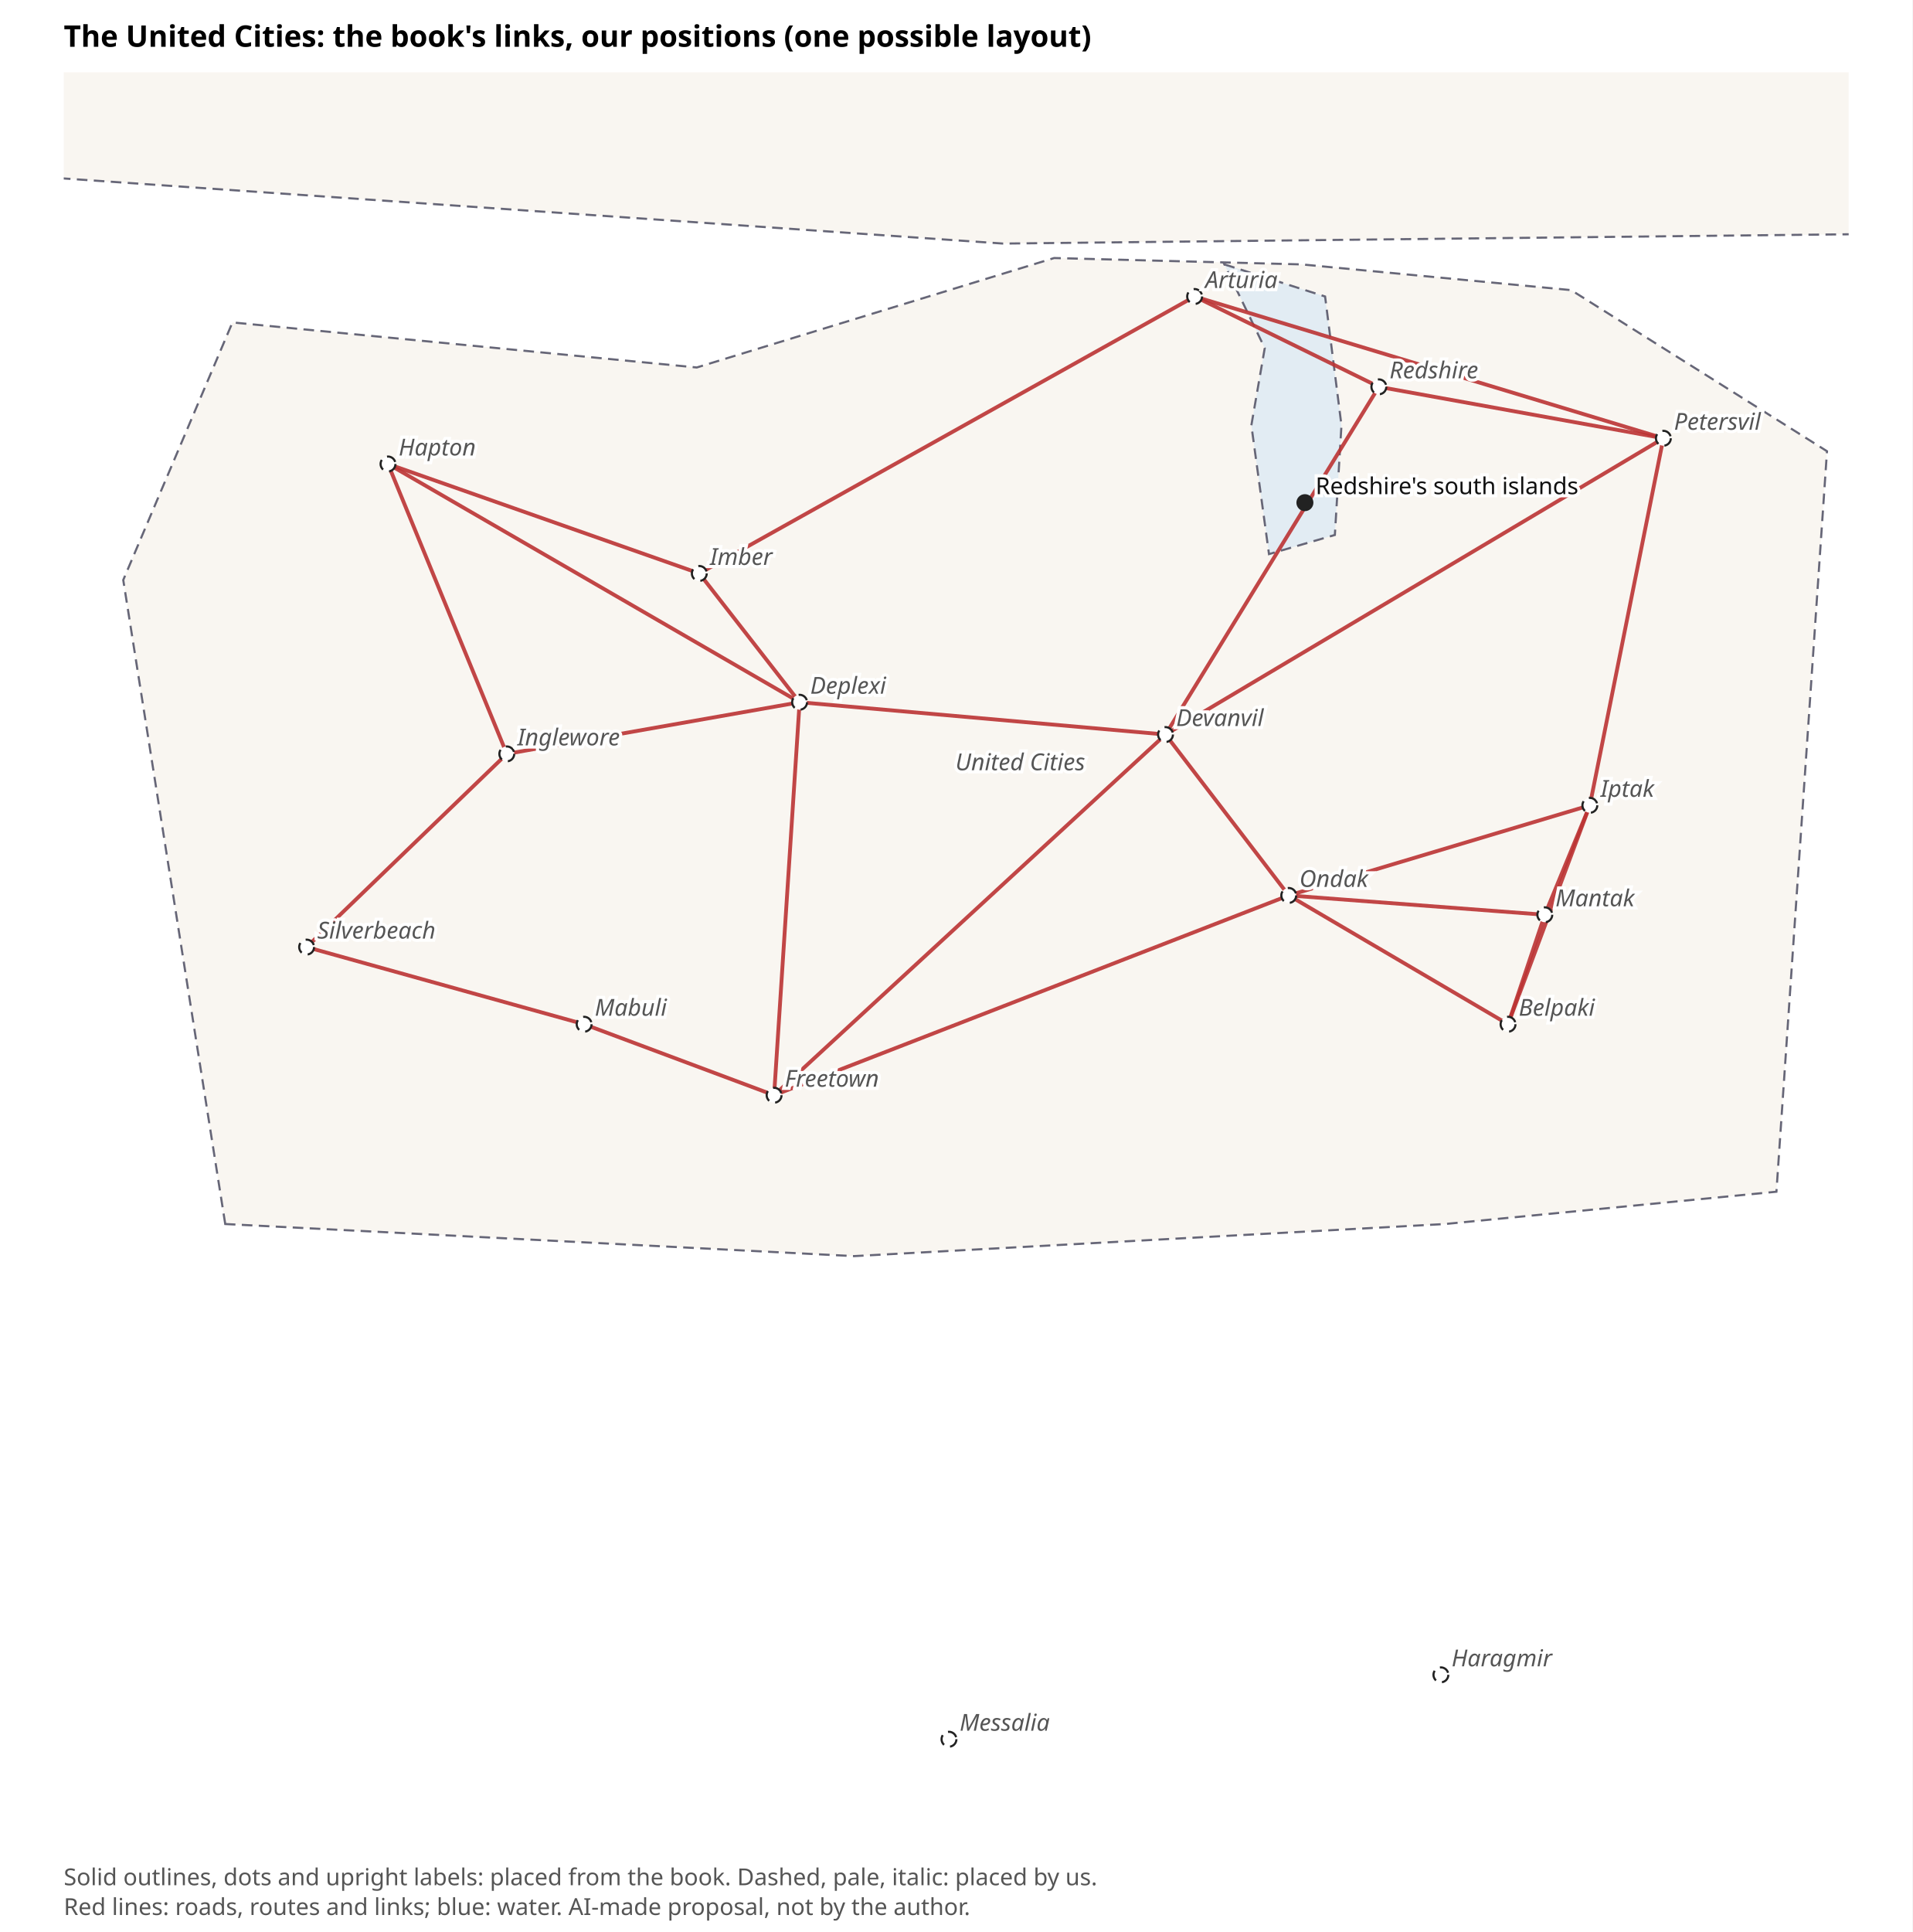
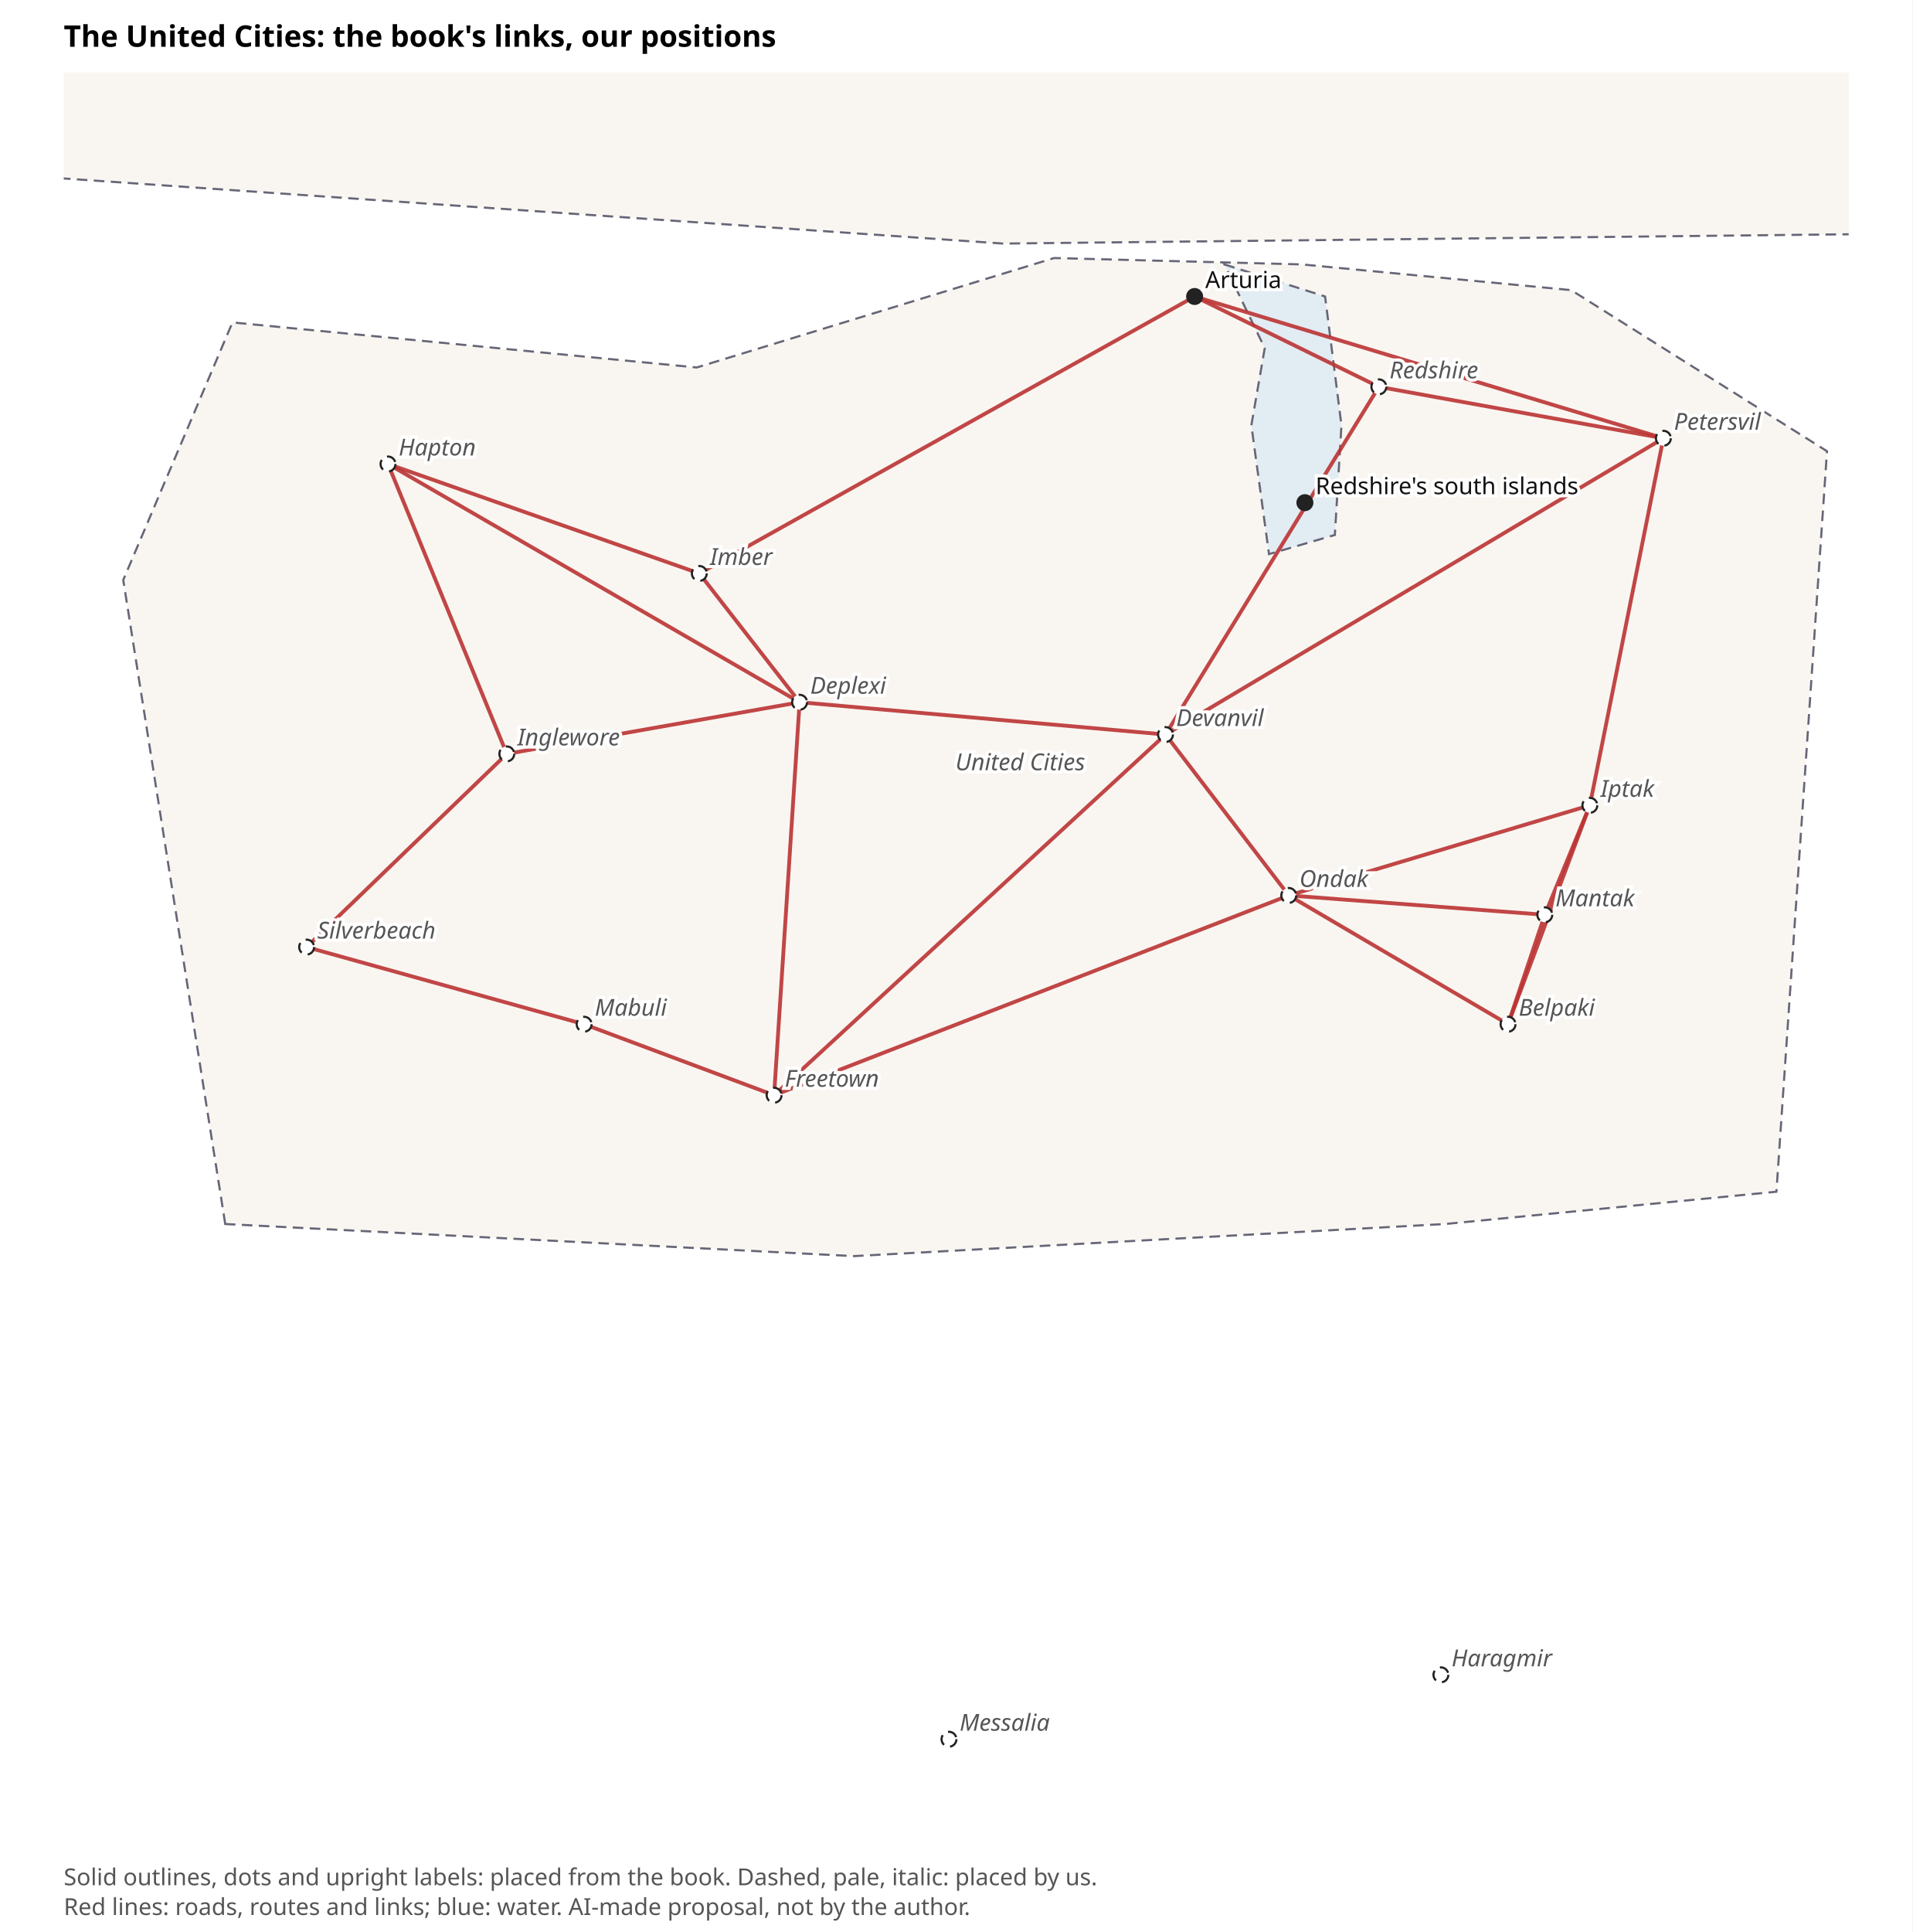
<svg xmlns="http://www.w3.org/2000/svg" width="900" height="909" viewBox="0 0 900 909" font-family="sans-serif" font-size="11">
  <defs>
    <clipPath id="c">
      <rect x="30" y="34" width="840" height="815" />
    </clipPath>
  </defs>
  <rect width="900" height="909" fill="#fff" />
-   <text x="30" y="22" font-size="14" font-weight="bold">The United Cities: the book's links, our positions (one possible layout)</text>
+   <text x="30" y="22" font-size="14" font-weight="bold">The United Cities: the book's links, our positions</text>
  <text x="30" y="887" fill="#555">Solid outlines, dots and upright labels: placed from the book. Dashed, pale, italic: placed by us.</text>
  <text x="30" y="901" fill="#555">Red lines: roads, routes and links; blue: water. AI-made proposal, not by the author.</text>
  <g clip-path="url(#c)">
    <polygon points="-986.8,468.4 -986.8,65.7 -597.8,67.4 -555.8,131.4 -456.3,165.1 -412.1,249.4 -412.1,417.8 -633.2,468.4" fill="#f3efe6" fill-opacity="0.55" stroke="#667" stroke-dasharray="5,3" />
    <polygon points="-655.8,84.6 -553.6,84.6 -541.6,157.1 -650.5,157.1" fill="#e9e4d4" fill-opacity="1" stroke="#667" />
    <polygon points="-537.8,-25.3 -567.0,0.0 -570.0,15.6 -578.2,41.0 -579.0,49.9 -595.6,68.5 -597.6,73.7 -594.6,75.6 -590.2,71.9 -583.8,73.0 -535.5,16.4 -488.8,-10.8 -480.4,-13.8 -451.6,-16.0 -442.7,-8.9 -452.9,4.8 -475.7,6.3 -484.6,11.2 -485.7,14.9 -480.3,18.2 -461.5,25.0 -456.7,25.0 -449.6,22.7 -449.1,26.8 -452.7,35.8 -432.4,48.0 -430.3,-25.3 -537.2,-25.6" fill="#cfe3f3" fill-opacity="1" stroke="#667" />
    <polygon points="-433.5,78.2 -445.2,84.6 -452.3,92.0 -463.7,98.7 -477.4,104.7 -535.8,140.7 -539.6,163.0 -434.4,163.4 -432.9,77.8" fill="#cfe3f3" fill-opacity="1" stroke="#667" />
    <polygon points="-583.8,73.0 -535.5,16.4 -488.8,-10.8 -480.4,-13.8 -451.6,-16.0 -442.7,-8.9 -452.9,4.8 -475.7,6.3 -484.6,11.2 -485.7,14.9 -480.3,18.2 -461.5,25.0 -456.7,25.0 -449.6,22.7 -449.1,26.8 -452.7,35.8 -432.4,48.0 -433.5,78.2 -445.2,84.6 -452.3,92.0 -463.7,98.7 -477.4,104.7 -535.8,140.7 -552.3,124.0 -570.8,100.4" fill="#e9e4d4" fill-opacity="1" stroke="#667" />
    <polygon points="-432.4,48.0 -371.4,51.6 -331.7,59.4 -372.3,70.5 -433.5,78.2" fill="#e9e4d4" fill-opacity="1" stroke="#667" />
    <polygon points="-469.8,103.4 -469.8,102.9 -470.0,102.4 -470.3,101.9 -470.7,101.4 -471.1,101.1 -471.7,100.8 -472.3,100.5 -472.9,100.4 -473.6,100.4 -474.2,100.4 -474.9,100.5 -475.5,100.8 -476.0,101.1 -476.5,101.4 -476.9,101.9 -477.1,102.4 -477.3,102.9 -477.4,103.4 -477.3,103.9 -477.1,104.4 -476.9,104.9 -476.5,105.3 -476.0,105.7 -475.5,106.0 -474.9,106.2 -474.2,106.4 -473.6,106.4 -472.9,106.4 -472.3,106.2 -471.7,106.0 -471.1,105.7 -470.7,105.3 -470.3,104.9 -470.0,104.4 -469.8,103.9" fill="#e9e4d4" fill-opacity="1" stroke="#667" />
    <polygon points="-680.4,-25.6 -537.2,-25.6 -537.8,-25.3 -567.0,0.0 -570.0,15.6 -578.2,41.0 -579.0,49.9 -595.6,68.5 -597.6,73.7 -632.0,69.7 -672.3,65.7" fill="#f3efe6" fill-opacity="0.55" stroke="#667" stroke-dasharray="5,3" />
    <polygon points="-300.6,46.8 -229.6,43.7 -211.6,62.6 -243.5,80.7 -300.7,75.2" fill="#f3efe6" fill-opacity="1" stroke="#667" />
    <polygon points="-1561.6,-26.9 -1561.6,-626.7 2417.4,-626.7 2417.4,80.9 1091.1,107.8 472.1,114.6 -14.2,80.9 -345.8,-26.9" fill="#f3efe6" fill-opacity="0.55" stroke="#667" stroke-dasharray="5,3" />
    <polygon points="106.0,575.9 58.0,272.9 109.4,151.7 327.9,172.9 496.1,121.4 612.6,124.4 739.4,136.5 859.8,212.3 836.0,560.7 680.0,575.9 401.9,591.0" fill="#f3efe6" fill-opacity="0.55" stroke="#667" stroke-dasharray="5,3" />
    <polygon points="576.2,124.4 623.6,139.5 631.3,200.1 628.2,251.7 597.2,260.7 588.9,200.1 595.2,163.8" fill="#cfe3f3" fill-opacity="0.55" stroke="#667" stroke-dasharray="5,3" />
    <polygon points="2240.5,1462.3 2240.5,1108.6 2550.0,1108.6 2550.0,1462.3" fill="#f3efe6" fill-opacity="0.55" stroke="#667" stroke-dasharray="5,3" />
    <polyline points="-721.6,316.7 -688.4,198.8 -672.9,138.2" fill="none" stroke="#b33" stroke-width="1.3" stroke-dasharray="5,3" opacity="0.6" />
    <polyline points="-597.6,73.7 -632.0,69.7 -672.3,65.7" fill="none" stroke="#4a86b8" stroke-width="1.3" stroke-dasharray="5,3" opacity="0.6" />
    <polyline points="-634.7,115.1 -584.2,92.3 -589.1,71.6" fill="none" stroke="#b33" stroke-width="1.8" opacity="0.9" />
    <polyline points="-605.3,132.5 -532.1,87.0" fill="none" stroke="#b33" stroke-width="1.8" opacity="0.9" />
    <polyline points="-578.8,143.7 -520.0,108.9 -500.1,105.4" fill="none" stroke="#b33" stroke-width="1.8" opacity="0.9" />
    <polyline points="-440.3,113.4 -451.8,83.7" fill="none" stroke="#b33" stroke-width="1.8" opacity="0.9" />
    <polyline points="144.3,445.6 274.9,481.9" fill="none" stroke="#b33" stroke-width="1.8" opacity="0.9" />
    <polyline points="144.3,445.6 238.5,354.7" fill="none" stroke="#b33" stroke-width="1.8" opacity="0.9" />
    <polyline points="274.9,481.9 364.3,515.3" fill="none" stroke="#b33" stroke-width="1.8" opacity="0.9" />
    <polyline points="238.5,354.7 182.6,218.3" fill="none" stroke="#b33" stroke-width="1.8" opacity="0.9" />
    <polyline points="238.5,354.7 376.3,330.4" fill="none" stroke="#b33" stroke-width="1.8" opacity="0.9" />
    <polyline points="182.6,218.3 329.1,269.8" fill="none" stroke="#b33" stroke-width="1.8" opacity="0.9" />
    <polyline points="182.6,218.3 376.3,330.4" fill="none" stroke="#b33" stroke-width="1.8" opacity="0.9" />
    <polyline points="329.1,269.8 562.2,139.5" fill="none" stroke="#b33" stroke-width="1.8" opacity="0.9" />
    <polyline points="329.1,269.8 376.3,330.4" fill="none" stroke="#b33" stroke-width="1.8" opacity="0.9" />
    <polyline points="562.2,139.5 648.9,182.0" fill="none" stroke="#b33" stroke-width="1.8" opacity="0.9" />
    <polyline points="562.2,139.5 782.8,206.2" fill="none" stroke="#b33" stroke-width="1.8" opacity="0.9" />
    <polyline points="648.9,182.0 782.8,206.2" fill="none" stroke="#b33" stroke-width="1.8" opacity="0.9" />
    <polyline points="648.9,182.0 548.5,345.6" fill="none" stroke="#b33" stroke-width="1.8" opacity="0.9" />
    <polyline points="782.8,206.2 548.5,345.6" fill="none" stroke="#b33" stroke-width="1.8" opacity="0.9" />
    <polyline points="782.8,206.2 748.2,378.9" fill="none" stroke="#b33" stroke-width="1.8" opacity="0.9" />
    <polyline points="376.3,330.4 364.3,515.3" fill="none" stroke="#b33" stroke-width="1.8" opacity="0.9" />
    <polyline points="376.3,330.4 548.5,345.6" fill="none" stroke="#b33" stroke-width="1.8" opacity="0.9" />
    <polyline points="364.3,515.3 548.5,345.6" fill="none" stroke="#b33" stroke-width="1.8" opacity="0.9" />
    <polyline points="364.3,515.3 606.5,421.3" fill="none" stroke="#b33" stroke-width="1.8" opacity="0.9" />
    <polyline points="548.5,345.6 606.5,421.3" fill="none" stroke="#b33" stroke-width="1.8" opacity="0.9" />
    <polyline points="606.5,421.3 748.2,378.9" fill="none" stroke="#b33" stroke-width="1.8" opacity="0.9" />
    <polyline points="606.5,421.3 727.0,430.4" fill="none" stroke="#b33" stroke-width="1.8" opacity="0.9" />
    <polyline points="606.5,421.3 709.7,481.9" fill="none" stroke="#b33" stroke-width="1.8" opacity="0.9" />
    <polyline points="748.2,378.9 727.0,430.4" fill="none" stroke="#b33" stroke-width="1.8" opacity="0.9" />
    <polyline points="727.0,430.4 709.7,481.9" fill="none" stroke="#b33" stroke-width="1.8" opacity="0.9" />
    <polyline points="748.2,378.9 709.7,481.9" fill="none" stroke="#b33" stroke-width="1.8" opacity="0.9" />
    <circle cx="-721.6" cy="316.7" r="3.5" fill="#fff" stroke="#222" stroke-dasharray="5,3" />
    <circle cx="-661.7" cy="135.9" r="3.5" fill="#fff" stroke="#222" stroke-dasharray="5,3" />
    <circle cx="-631.4" cy="79.1" r="3.5" fill="#fff" stroke="#222" stroke-dasharray="5,3" />
    <circle cx="-475.5" cy="102.4" r="3.5" fill="#222" stroke="#222" />
    <circle cx="-476.3" cy="102.7" r="3.5" fill="#222" stroke="#222" />
    <circle cx="-634.7" cy="115.1" r="3.5" fill="#222" stroke="#222" />
    <circle cx="-589.1" cy="71.6" r="3.5" fill="#222" stroke="#222" />
    <circle cx="-605.3" cy="132.5" r="3.5" fill="#222" stroke="#222" />
    <circle cx="-532.1" cy="87.0" r="3.5" fill="#222" stroke="#222" />
    <circle cx="-578.8" cy="143.7" r="3.5" fill="#222" stroke="#222" />
    <circle cx="-500.1" cy="105.4" r="3.5" fill="#222" stroke="#222" />
    <circle cx="-440.3" cy="113.4" r="3.5" fill="#222" stroke="#222" />
    <circle cx="-451.8" cy="83.7" r="3.5" fill="#222" stroke="#222" />
    <circle cx="-293.6" cy="61.0" r="3.5" fill="#fff" stroke="#222" stroke-dasharray="5,3" />
    <circle cx="317.4" cy="-491.9" r="3.5" fill="#fff" stroke="#222" stroke-dasharray="5,3" />
    <circle cx="614.1" cy="236.5" r="3.5" fill="#222" stroke="#222" />
    <circle cx="648.9" cy="182.0" r="3.5" fill="#fff" stroke="#222" stroke-dasharray="5,3" />
-     <circle cx="562.2" cy="139.5" r="3.5" fill="#fff" stroke="#222" stroke-dasharray="5,3" />
+     <circle cx="562.2" cy="139.5" r="3.5" fill="#222" stroke="#222" />
    <circle cx="782.8" cy="206.2" r="3.5" fill="#fff" stroke="#222" stroke-dasharray="5,3" />
    <circle cx="548.5" cy="345.6" r="3.5" fill="#fff" stroke="#222" stroke-dasharray="5,3" />
    <circle cx="329.1" cy="269.8" r="3.5" fill="#fff" stroke="#222" stroke-dasharray="5,3" />
    <circle cx="182.6" cy="218.3" r="3.5" fill="#fff" stroke="#222" stroke-dasharray="5,3" />
    <circle cx="376.3" cy="330.4" r="3.5" fill="#fff" stroke="#222" stroke-dasharray="5,3" />
    <circle cx="238.5" cy="354.7" r="3.5" fill="#fff" stroke="#222" stroke-dasharray="5,3" />
    <circle cx="144.3" cy="445.6" r="3.5" fill="#fff" stroke="#222" stroke-dasharray="5,3" />
    <circle cx="274.9" cy="481.9" r="3.5" fill="#fff" stroke="#222" stroke-dasharray="5,3" />
    <circle cx="364.3" cy="515.3" r="3.5" fill="#fff" stroke="#222" stroke-dasharray="5,3" />
    <circle cx="606.5" cy="421.3" r="3.5" fill="#fff" stroke="#222" stroke-dasharray="5,3" />
    <circle cx="748.2" cy="378.9" r="3.5" fill="#fff" stroke="#222" stroke-dasharray="5,3" />
    <circle cx="727.0" cy="430.4" r="3.5" fill="#fff" stroke="#222" stroke-dasharray="5,3" />
    <circle cx="709.7" cy="481.9" r="3.5" fill="#fff" stroke="#222" stroke-dasharray="5,3" />
    <circle cx="446.6" cy="818.3" r="3.5" fill="#fff" stroke="#222" stroke-dasharray="5,3" />
    <circle cx="678.1" cy="788.0" r="3.5" fill="#fff" stroke="#222" stroke-dasharray="5,3" />
    <circle cx="2417.4" cy="1327.6" r="3.5" fill="#fff" stroke="#222" stroke-dasharray="5,3" />
    <circle cx="2362.1" cy="1243.3" r="3.5" fill="#fff" stroke="#222" stroke-dasharray="5,3" />
    <text x="-730.6" y="273.5" fill="#555" font-style="italic" stroke="#fff" stroke-width="3" paint-order="stroke">Veridia</text>
    <text x="-594.4" y="117.4" fill="#111" stroke="#fff" stroke-width="3" paint-order="stroke">Elenar Forest</text>
    <text x="-502.8" y="4.2" fill="#111" stroke="#fff" stroke-width="3" paint-order="stroke">northern sea and inlet</text>
    <text x="-471.6" y="129.7" fill="#111" stroke="#fff" stroke-width="3" paint-order="stroke">southern sea</text>
    <text x="-501.8" y="59.3" fill="#111" stroke="#fff" stroke-width="3" paint-order="stroke">Northshore</text>
    <text x="-390.2" y="57.8" fill="#111" stroke="#fff" stroke-width="3" paint-order="stroke">the eastern peninsula</text>
    <text x="-616.0" y="32.3" fill="#555" font-style="italic" stroke="#fff" stroke-width="3" paint-order="stroke">Arctic core (west of the inlet)</text>
    <text x="-254.8" y="57.4" fill="#111" stroke="#fff" stroke-width="3" paint-order="stroke">Thaldur</text>
    <text x="292.7" y="-264.0" fill="#555" font-style="italic" stroke="#fff" stroke-width="3" paint-order="stroke">Arctic Empire</text>
    <text x="449.6" y="362.4" fill="#555" font-style="italic" stroke="#fff" stroke-width="3" paint-order="stroke">United Cities</text>
    <text x="2397.7" y="1282.5" fill="#555" font-style="italic" stroke="#fff" stroke-width="3" paint-order="stroke">Dzego</text>
    <text x="-627.0" y="65.7" fill="#555" font-style="italic" stroke="#fff" stroke-width="3" paint-order="stroke">border river</text>
    <text x="-579.2" y="88.3" fill="#111" stroke="#fff" stroke-width="3" paint-order="stroke">Group North</text>
    <text x="-527.1" y="101.0" fill="#111" stroke="#fff" stroke-width="3" paint-order="stroke">Group Center</text>
    <text x="-553.0" y="130.9" fill="#111" stroke="#fff" stroke-width="3" paint-order="stroke">Group South</text>
    <text x="-446.8" y="79.7" fill="#111" stroke="#fff" stroke-width="3" paint-order="stroke">Group Naval</text>
    <text x="-716.6" y="312.7" fill="#555" font-style="italic" stroke="#fff" stroke-width="3" paint-order="stroke">Meldan</text>
    <text x="-656.7" y="131.9" fill="#555" font-style="italic" stroke="#fff" stroke-width="3" paint-order="stroke">Eldil</text>
    <text x="-780.4" y="75.1" fill="#555" font-style="italic" stroke="#fff" stroke-width="3" paint-order="stroke">Hydrafill's northern ice</text>
    <text x="-470.5" y="116.4" fill="#111" stroke="#fff" stroke-width="3" paint-order="stroke">Northglade</text>
    <text x="-288.6" y="75.0" fill="#555" font-style="italic" stroke="#fff" stroke-width="3" paint-order="stroke">Telten</text>
    <text x="322.4" y="-495.9" fill="#555" font-style="italic" stroke="#fff" stroke-width="3" paint-order="stroke">Glasscrown</text>
    <text x="619.1" y="232.5" fill="#111" stroke="#fff" stroke-width="3" paint-order="stroke">Redshire's south islands</text>
    <text x="653.9" y="178.0" fill="#555" font-style="italic" stroke="#fff" stroke-width="3" paint-order="stroke">Redshire</text>
-     <text x="567.2" y="135.5" fill="#555" font-style="italic" stroke="#fff" stroke-width="3" paint-order="stroke">Arturia</text>
+     <text x="567.2" y="135.5" fill="#111" stroke="#fff" stroke-width="3" paint-order="stroke">Arturia</text>
    <text x="787.8" y="202.2" fill="#555" font-style="italic" stroke="#fff" stroke-width="3" paint-order="stroke">Petersvil</text>
    <text x="553.5" y="341.6" fill="#555" font-style="italic" stroke="#fff" stroke-width="3" paint-order="stroke">Devanvil</text>
    <text x="334.1" y="265.8" fill="#555" font-style="italic" stroke="#fff" stroke-width="3" paint-order="stroke">Imber</text>
    <text x="187.6" y="214.3" fill="#555" font-style="italic" stroke="#fff" stroke-width="3" paint-order="stroke">Hapton</text>
    <text x="381.3" y="326.4" fill="#555" font-style="italic" stroke="#fff" stroke-width="3" paint-order="stroke">Deplexi</text>
    <text x="243.5" y="350.7" fill="#555" font-style="italic" stroke="#fff" stroke-width="3" paint-order="stroke">Inglewore</text>
    <text x="149.3" y="441.6" fill="#555" font-style="italic" stroke="#fff" stroke-width="3" paint-order="stroke">Silverbeach</text>
    <text x="279.9" y="477.9" fill="#555" font-style="italic" stroke="#fff" stroke-width="3" paint-order="stroke">Mabuli</text>
    <text x="369.3" y="511.3" fill="#555" font-style="italic" stroke="#fff" stroke-width="3" paint-order="stroke">Freetown</text>
    <text x="611.5" y="417.3" fill="#555" font-style="italic" stroke="#fff" stroke-width="3" paint-order="stroke">Ondak</text>
    <text x="753.2" y="374.9" fill="#555" font-style="italic" stroke="#fff" stroke-width="3" paint-order="stroke">Iptak</text>
    <text x="732.0" y="426.4" fill="#555" font-style="italic" stroke="#fff" stroke-width="3" paint-order="stroke">Mantak</text>
    <text x="714.7" y="477.9" fill="#555" font-style="italic" stroke="#fff" stroke-width="3" paint-order="stroke">Belpaki</text>
    <text x="451.6" y="814.3" fill="#555" font-style="italic" stroke="#fff" stroke-width="3" paint-order="stroke">Messalia</text>
    <text x="683.1" y="784.0" fill="#555" font-style="italic" stroke="#fff" stroke-width="3" paint-order="stroke">Haragmir</text>
    <text x="2422.4" y="1323.6" fill="#555" font-style="italic" stroke="#fff" stroke-width="3" paint-order="stroke">Pafogai Du</text>
    <text x="2367.1" y="1239.3" fill="#555" font-style="italic" stroke="#fff" stroke-width="3" paint-order="stroke">Sadzu Du</text>
  </g>
</svg>
